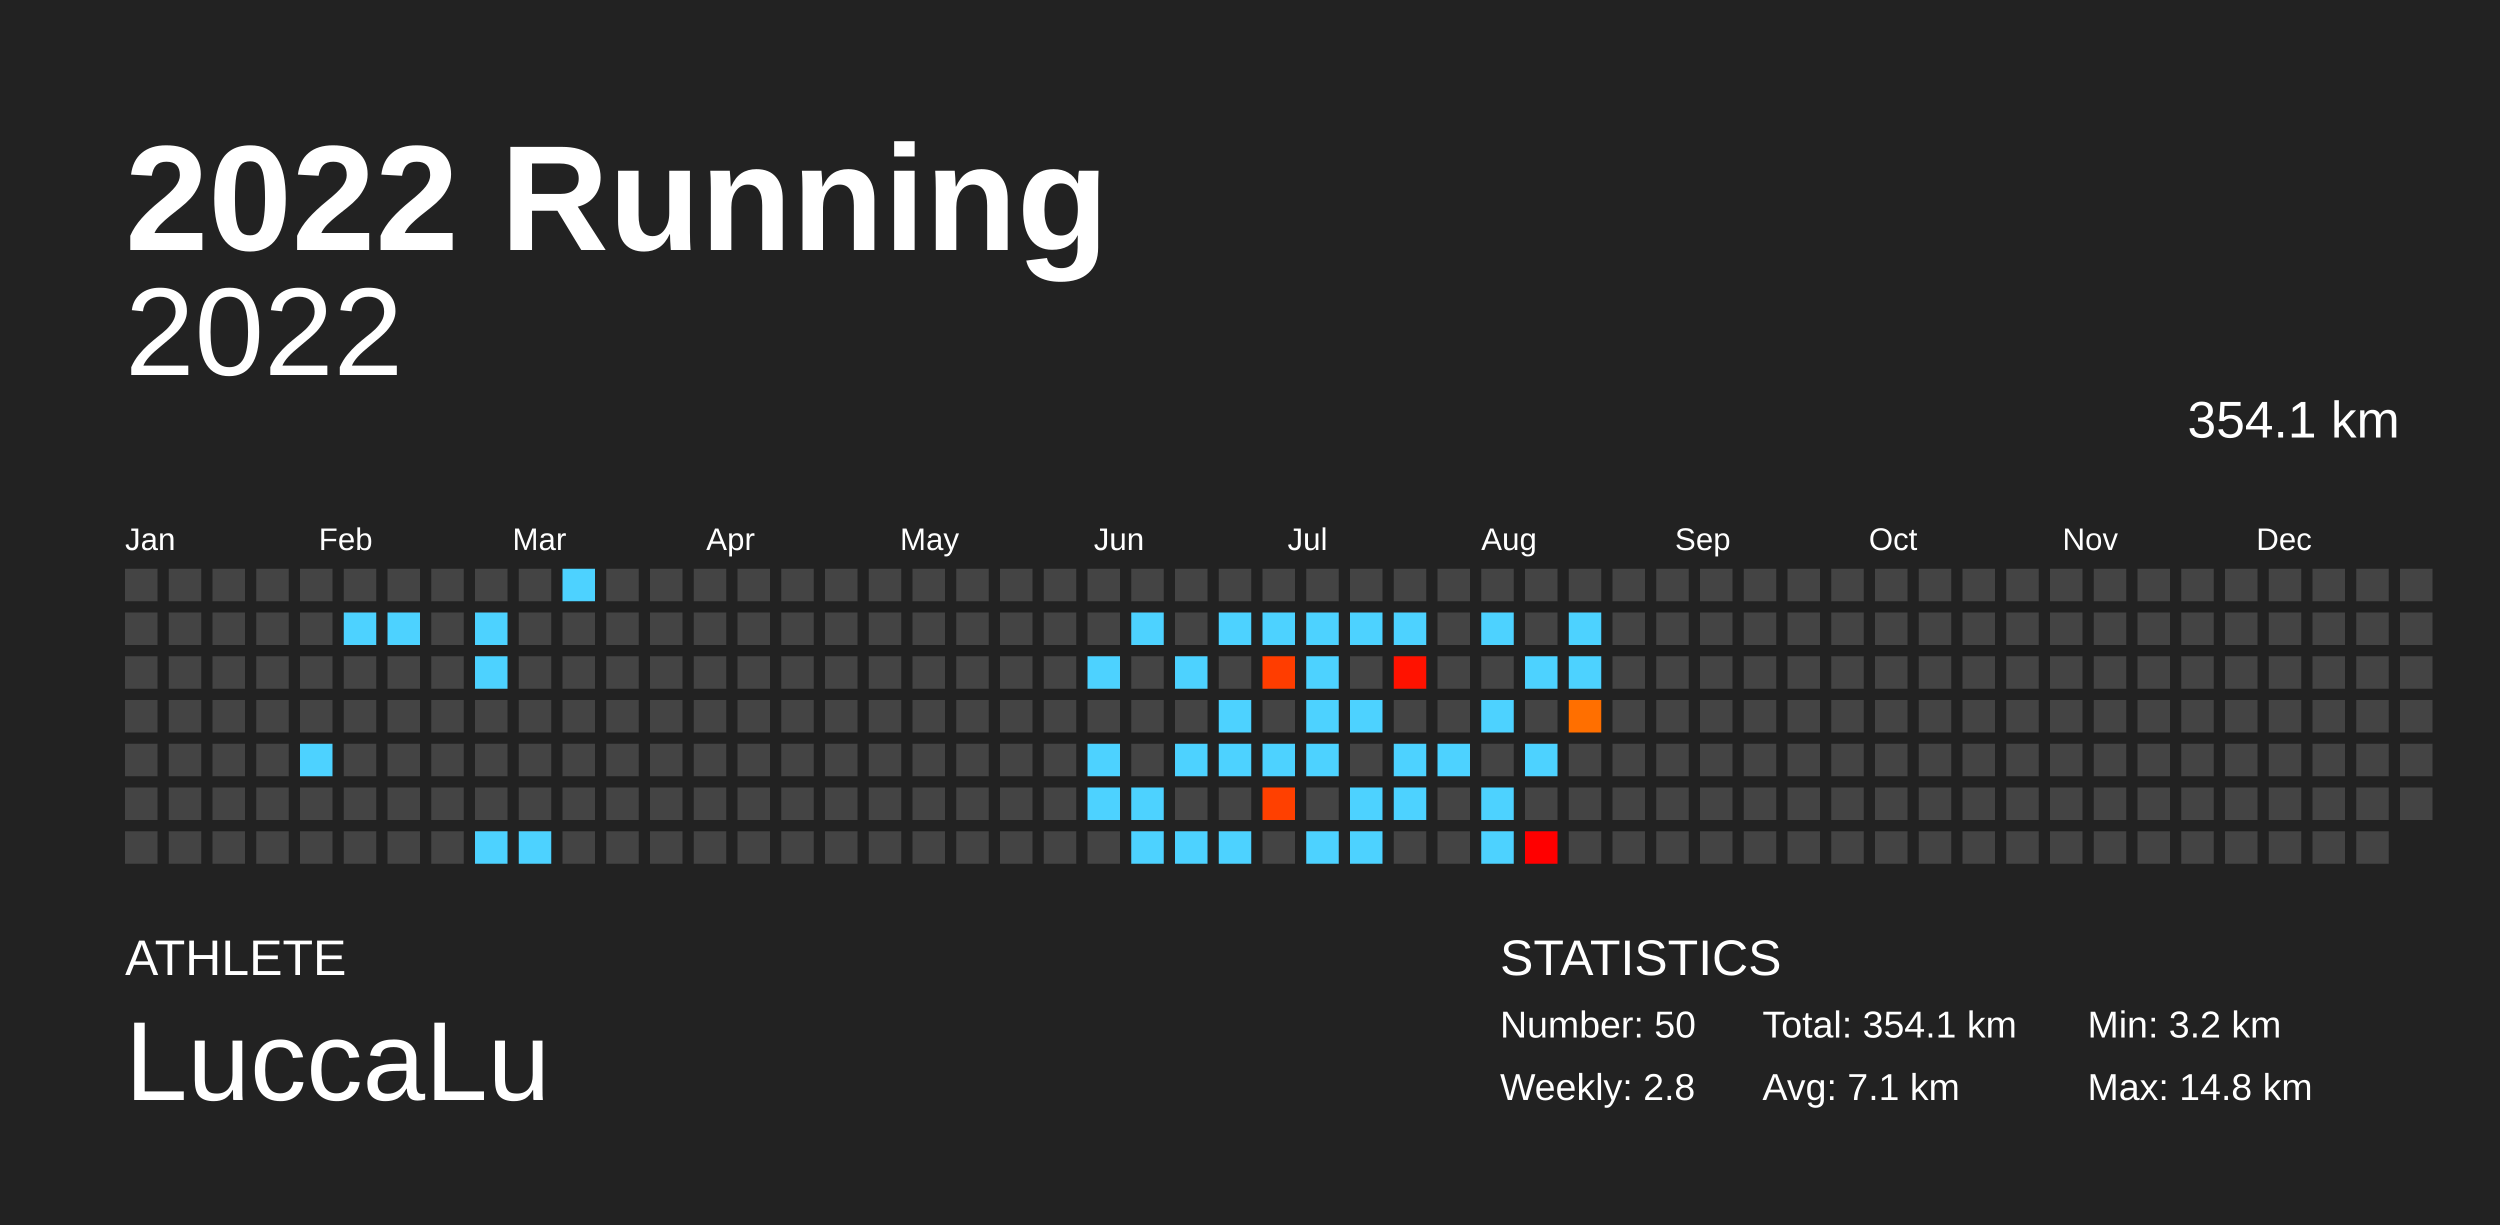
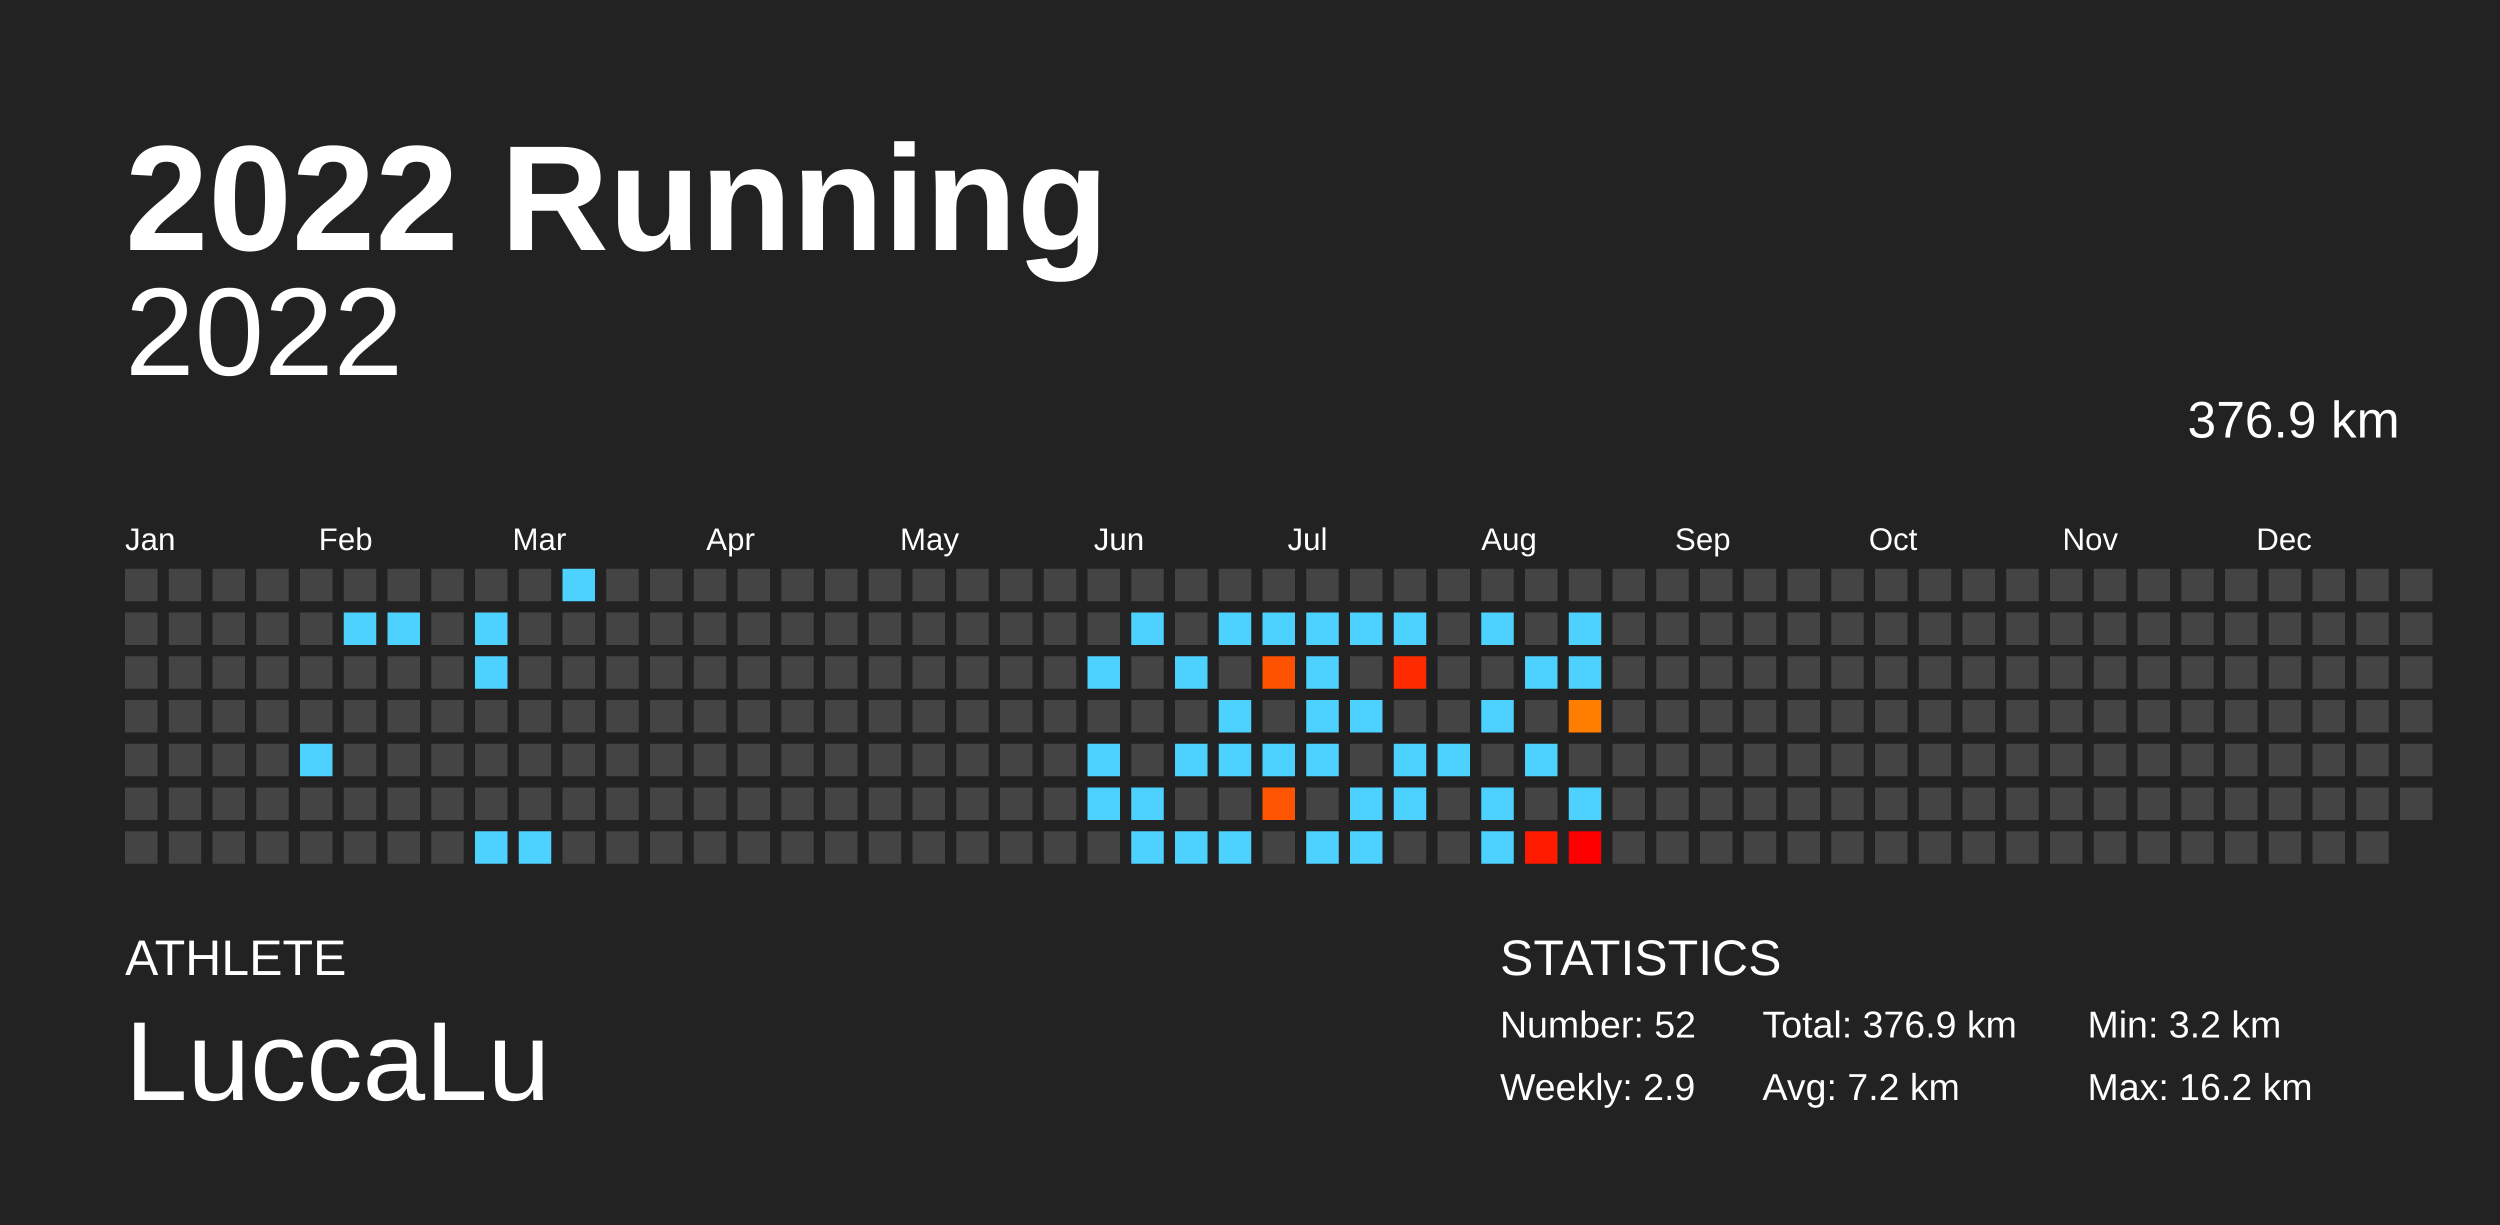
<svg xmlns="http://www.w3.org/2000/svg" baseProfile="full" height="98mm" version="1.1" viewBox="0,0,200,98" width="200mm">
  <defs />
  <rect fill="#222222" height="98" width="200" x="0" y="0" />
  <text fill="#FFFFFF" style="font-size:12px; font-family:Arial; font-weight:bold;" x="10" y="20">2022 Running</text>
  <text fill="#FFFFFF" style="font-size:4px; font-family:Arial" x="10" y="78">ATHLETE</text>
  <text fill="#FFFFFF" style="font-size:9px; font-family:Arial" x="10" y="88">LuccaLu</text>
  <text fill="#FFFFFF" style="font-size:4px; font-family:Arial" x="120" y="78">STATISTICS</text>
-   <text fill="#FFFFFF" style="font-size:3px; font-family:Arial" x="120" y="83">Number: 50</text>
-   <text fill="#FFFFFF" style="font-size:3px; font-family:Arial" x="120" y="88">Weekly: 2.8</text>
-   <text fill="#FFFFFF" style="font-size:3px; font-family:Arial" x="141" y="83">Total: 354.1 km</text>
-   <text fill="#FFFFFF" style="font-size:3px; font-family:Arial" x="141" y="88">Avg: 7.1 km</text>
+   <text fill="#FFFFFF" style="font-size:3px; font-family:Arial" x="120" y="83">Number: 52</text>
+   <text fill="#FFFFFF" style="font-size:3px; font-family:Arial" x="120" y="88">Weekly: 2.9</text>
+   <text fill="#FFFFFF" style="font-size:3px; font-family:Arial" x="141" y="83">Total: 376.9 km</text>
+   <text fill="#FFFFFF" style="font-size:3px; font-family:Arial" x="141" y="88">Avg: 7.2 km</text>
  <text fill="#FFFFFF" style="font-size:3px; font-family:Arial" x="167" y="83">Min: 3.2 km</text>
-   <text fill="#FFFFFF" style="font-size:3px; font-family:Arial" x="167" y="88">Max: 14.8 km</text>
+   <text fill="#FFFFFF" style="font-size:3px; font-family:Arial" x="167" y="88">Max: 16.2 km</text>
  <text alignment-baseline="hanging" fill="#FFFFFF" style="font-size:10.0px; font-family:Arial;" x="10" y="30">2022</text>
-   <text alignment-baseline="hanging" fill="#FFFFFF" style="font-size:4.125px; font-family:Arial;" x="175" y="35">354.1 km</text>
+   <text alignment-baseline="hanging" fill="#FFFFFF" style="font-size:4.125px; font-family:Arial;" x="175" y="35">376.9 km</text>
  <text fill="#FFFFFF" style="font-size:2.5px; font-family:Arial" x="10.0" y="44">Jan</text>
  <text fill="#FFFFFF" style="font-size:2.5px; font-family:Arial" x="25.5" y="44">Feb</text>
  <text fill="#FFFFFF" style="font-size:2.5px; font-family:Arial" x="41.0" y="44">Mar</text>
  <text fill="#FFFFFF" style="font-size:2.5px; font-family:Arial" x="56.5" y="44">Apr</text>
  <text fill="#FFFFFF" style="font-size:2.5px; font-family:Arial" x="72.0" y="44">May</text>
  <text fill="#FFFFFF" style="font-size:2.5px; font-family:Arial" x="87.5" y="44">Jun</text>
  <text fill="#FFFFFF" style="font-size:2.5px; font-family:Arial" x="103.0" y="44">Jul</text>
  <text fill="#FFFFFF" style="font-size:2.5px; font-family:Arial" x="118.5" y="44">Aug</text>
  <text fill="#FFFFFF" style="font-size:2.5px; font-family:Arial" x="134.0" y="44">Sep</text>
  <text fill="#FFFFFF" style="font-size:2.5px; font-family:Arial" x="149.5" y="44">Oct</text>
  <text fill="#FFFFFF" style="font-size:2.5px; font-family:Arial" x="165.0" y="44">Nov</text>
  <text fill="#FFFFFF" style="font-size:2.5px; font-family:Arial" x="180.5" y="44">Dec</text>
  <rect fill="#444444" height="2.6" width="2.6" x="10.0" y="45.5" />
  <rect fill="#444444" height="2.6" width="2.6" x="10.0" y="49.0" />
  <rect fill="#444444" height="2.6" width="2.6" x="10.0" y="52.5" />
  <rect fill="#444444" height="2.6" width="2.6" x="10.0" y="56.0" />
  <rect fill="#444444" height="2.6" width="2.6" x="10.0" y="59.5" />
  <rect fill="#444444" height="2.6" width="2.6" x="10.0" y="63.0" />
  <rect fill="#444444" height="2.6" width="2.6" x="10.0" y="66.5" />
  <rect fill="#444444" height="2.6" width="2.6" x="13.5" y="45.5" />
  <rect fill="#444444" height="2.6" width="2.6" x="13.5" y="49.0" />
  <rect fill="#444444" height="2.6" width="2.6" x="13.5" y="52.5" />
  <rect fill="#444444" height="2.6" width="2.6" x="13.5" y="56.0" />
  <rect fill="#444444" height="2.6" width="2.6" x="13.5" y="59.5" />
  <rect fill="#444444" height="2.6" width="2.6" x="13.5" y="63.0" />
  <rect fill="#444444" height="2.6" width="2.6" x="13.5" y="66.5" />
  <rect fill="#444444" height="2.6" width="2.6" x="17.0" y="45.5" />
  <rect fill="#444444" height="2.6" width="2.6" x="17.0" y="49.0" />
  <rect fill="#444444" height="2.6" width="2.6" x="17.0" y="52.5" />
  <rect fill="#444444" height="2.6" width="2.6" x="17.0" y="56.0" />
  <rect fill="#444444" height="2.6" width="2.6" x="17.0" y="59.5" />
  <rect fill="#444444" height="2.6" width="2.6" x="17.0" y="63.0" />
  <rect fill="#444444" height="2.6" width="2.6" x="17.0" y="66.5" />
  <rect fill="#444444" height="2.6" width="2.6" x="20.5" y="45.5" />
  <rect fill="#444444" height="2.6" width="2.6" x="20.5" y="49.0" />
  <rect fill="#444444" height="2.6" width="2.6" x="20.5" y="52.5" />
  <rect fill="#444444" height="2.6" width="2.6" x="20.5" y="56.0" />
  <rect fill="#444444" height="2.6" width="2.6" x="20.5" y="59.5" />
  <rect fill="#444444" height="2.6" width="2.6" x="20.5" y="63.0" />
  <rect fill="#444444" height="2.6" width="2.6" x="20.5" y="66.5" />
  <rect fill="#444444" height="2.6" width="2.6" x="24.0" y="45.5" />
  <rect fill="#444444" height="2.6" width="2.6" x="24.0" y="49.0" />
  <rect fill="#444444" height="2.6" width="2.6" x="24.0" y="52.5" />
  <rect fill="#444444" height="2.6" width="2.6" x="24.0" y="56.0" />
  <rect fill="#4dd2ff" height="2.6" width="2.6" x="24.0" y="59.5" />
  <rect fill="#444444" height="2.6" width="2.6" x="24.0" y="63.0" />
  <rect fill="#444444" height="2.6" width="2.6" x="24.0" y="66.5" />
  <rect fill="#444444" height="2.6" width="2.6" x="27.5" y="45.5" />
  <rect fill="#4dd2ff" height="2.6" width="2.6" x="27.5" y="49.0" />
  <rect fill="#444444" height="2.6" width="2.6" x="27.5" y="52.5" />
  <rect fill="#444444" height="2.6" width="2.6" x="27.5" y="56.0" />
  <rect fill="#444444" height="2.6" width="2.6" x="27.5" y="59.5" />
  <rect fill="#444444" height="2.6" width="2.6" x="27.5" y="63.0" />
  <rect fill="#444444" height="2.6" width="2.6" x="27.5" y="66.5" />
  <rect fill="#444444" height="2.6" width="2.6" x="31.0" y="45.5" />
  <rect fill="#4dd2ff" height="2.6" width="2.6" x="31.0" y="49.0" />
  <rect fill="#444444" height="2.6" width="2.6" x="31.0" y="52.5" />
  <rect fill="#444444" height="2.6" width="2.6" x="31.0" y="56.0" />
  <rect fill="#444444" height="2.6" width="2.6" x="31.0" y="59.5" />
  <rect fill="#444444" height="2.6" width="2.6" x="31.0" y="63.0" />
  <rect fill="#444444" height="2.6" width="2.6" x="31.0" y="66.5" />
  <rect fill="#444444" height="2.6" width="2.6" x="34.5" y="45.5" />
  <rect fill="#444444" height="2.6" width="2.6" x="34.5" y="49.0" />
  <rect fill="#444444" height="2.6" width="2.6" x="34.5" y="52.5" />
  <rect fill="#444444" height="2.6" width="2.6" x="34.5" y="56.0" />
  <rect fill="#444444" height="2.6" width="2.6" x="34.5" y="59.5" />
  <rect fill="#444444" height="2.6" width="2.6" x="34.5" y="63.0" />
  <rect fill="#444444" height="2.6" width="2.6" x="34.5" y="66.5" />
  <rect fill="#444444" height="2.6" width="2.6" x="38.0" y="45.5" />
  <rect fill="#4dd2ff" height="2.6" width="2.6" x="38.0" y="49.0" />
  <rect fill="#4dd2ff" height="2.6" width="2.6" x="38.0" y="52.5" />
  <rect fill="#444444" height="2.6" width="2.6" x="38.0" y="56.0" />
  <rect fill="#444444" height="2.6" width="2.6" x="38.0" y="59.5" />
  <rect fill="#444444" height="2.6" width="2.6" x="38.0" y="63.0" />
  <rect fill="#4dd2ff" height="2.6" width="2.6" x="38.0" y="66.5" />
  <rect fill="#444444" height="2.6" width="2.6" x="41.5" y="45.5" />
  <rect fill="#444444" height="2.6" width="2.6" x="41.5" y="49.0" />
  <rect fill="#444444" height="2.6" width="2.6" x="41.5" y="52.5" />
  <rect fill="#444444" height="2.6" width="2.6" x="41.5" y="56.0" />
  <rect fill="#444444" height="2.6" width="2.6" x="41.5" y="59.5" />
  <rect fill="#444444" height="2.6" width="2.6" x="41.5" y="63.0" />
  <rect fill="#4dd2ff" height="2.6" width="2.6" x="41.5" y="66.5" />
  <rect fill="#4dd2ff" height="2.6" width="2.6" x="45.0" y="45.5" />
  <rect fill="#444444" height="2.6" width="2.6" x="45.0" y="49.0" />
  <rect fill="#444444" height="2.6" width="2.6" x="45.0" y="52.5" />
  <rect fill="#444444" height="2.6" width="2.6" x="45.0" y="56.0" />
  <rect fill="#444444" height="2.6" width="2.6" x="45.0" y="59.5" />
  <rect fill="#444444" height="2.6" width="2.6" x="45.0" y="63.0" />
  <rect fill="#444444" height="2.6" width="2.6" x="45.0" y="66.5" />
  <rect fill="#444444" height="2.6" width="2.6" x="48.5" y="45.5" />
  <rect fill="#444444" height="2.6" width="2.6" x="48.5" y="49.0" />
  <rect fill="#444444" height="2.6" width="2.6" x="48.5" y="52.5" />
  <rect fill="#444444" height="2.6" width="2.6" x="48.5" y="56.0" />
  <rect fill="#444444" height="2.6" width="2.6" x="48.5" y="59.5" />
  <rect fill="#444444" height="2.6" width="2.6" x="48.5" y="63.0" />
  <rect fill="#444444" height="2.6" width="2.6" x="48.5" y="66.5" />
  <rect fill="#444444" height="2.6" width="2.6" x="52.0" y="45.5" />
  <rect fill="#444444" height="2.6" width="2.6" x="52.0" y="49.0" />
  <rect fill="#444444" height="2.6" width="2.6" x="52.0" y="52.5" />
  <rect fill="#444444" height="2.6" width="2.6" x="52.0" y="56.0" />
  <rect fill="#444444" height="2.6" width="2.6" x="52.0" y="59.5" />
  <rect fill="#444444" height="2.6" width="2.6" x="52.0" y="63.0" />
  <rect fill="#444444" height="2.6" width="2.6" x="52.0" y="66.5" />
  <rect fill="#444444" height="2.6" width="2.6" x="55.5" y="45.5" />
  <rect fill="#444444" height="2.6" width="2.6" x="55.5" y="49.0" />
  <rect fill="#444444" height="2.6" width="2.6" x="55.5" y="52.5" />
  <rect fill="#444444" height="2.6" width="2.6" x="55.5" y="56.0" />
  <rect fill="#444444" height="2.6" width="2.6" x="55.5" y="59.5" />
  <rect fill="#444444" height="2.6" width="2.6" x="55.5" y="63.0" />
  <rect fill="#444444" height="2.6" width="2.6" x="55.5" y="66.5" />
  <rect fill="#444444" height="2.6" width="2.6" x="59.0" y="45.5" />
  <rect fill="#444444" height="2.6" width="2.6" x="59.0" y="49.0" />
  <rect fill="#444444" height="2.6" width="2.6" x="59.0" y="52.5" />
  <rect fill="#444444" height="2.6" width="2.6" x="59.0" y="56.0" />
  <rect fill="#444444" height="2.6" width="2.6" x="59.0" y="59.5" />
  <rect fill="#444444" height="2.6" width="2.6" x="59.0" y="63.0" />
  <rect fill="#444444" height="2.6" width="2.6" x="59.0" y="66.5" />
  <rect fill="#444444" height="2.6" width="2.6" x="62.5" y="45.5" />
  <rect fill="#444444" height="2.6" width="2.6" x="62.5" y="49.0" />
  <rect fill="#444444" height="2.6" width="2.6" x="62.5" y="52.5" />
  <rect fill="#444444" height="2.6" width="2.6" x="62.5" y="56.0" />
  <rect fill="#444444" height="2.6" width="2.6" x="62.5" y="59.5" />
  <rect fill="#444444" height="2.6" width="2.6" x="62.5" y="63.0" />
  <rect fill="#444444" height="2.6" width="2.6" x="62.5" y="66.5" />
  <rect fill="#444444" height="2.6" width="2.6" x="66.0" y="45.5" />
  <rect fill="#444444" height="2.6" width="2.6" x="66.0" y="49.0" />
  <rect fill="#444444" height="2.6" width="2.6" x="66.0" y="52.5" />
  <rect fill="#444444" height="2.6" width="2.6" x="66.0" y="56.0" />
  <rect fill="#444444" height="2.6" width="2.6" x="66.0" y="59.5" />
  <rect fill="#444444" height="2.6" width="2.6" x="66.0" y="63.0" />
  <rect fill="#444444" height="2.6" width="2.6" x="66.0" y="66.5" />
  <rect fill="#444444" height="2.6" width="2.6" x="69.5" y="45.5" />
  <rect fill="#444444" height="2.6" width="2.6" x="69.5" y="49.0" />
  <rect fill="#444444" height="2.6" width="2.6" x="69.5" y="52.5" />
  <rect fill="#444444" height="2.6" width="2.6" x="69.5" y="56.0" />
  <rect fill="#444444" height="2.6" width="2.6" x="69.5" y="59.5" />
  <rect fill="#444444" height="2.6" width="2.6" x="69.5" y="63.0" />
  <rect fill="#444444" height="2.6" width="2.6" x="69.5" y="66.5" />
  <rect fill="#444444" height="2.6" width="2.6" x="73.0" y="45.5" />
  <rect fill="#444444" height="2.6" width="2.6" x="73.0" y="49.0" />
  <rect fill="#444444" height="2.6" width="2.6" x="73.0" y="52.5" />
  <rect fill="#444444" height="2.6" width="2.6" x="73.0" y="56.0" />
  <rect fill="#444444" height="2.6" width="2.6" x="73.0" y="59.5" />
  <rect fill="#444444" height="2.6" width="2.6" x="73.0" y="63.0" />
  <rect fill="#444444" height="2.6" width="2.6" x="73.0" y="66.5" />
  <rect fill="#444444" height="2.6" width="2.6" x="76.5" y="45.5" />
  <rect fill="#444444" height="2.6" width="2.6" x="76.5" y="49.0" />
  <rect fill="#444444" height="2.6" width="2.6" x="76.5" y="52.5" />
  <rect fill="#444444" height="2.6" width="2.6" x="76.5" y="56.0" />
  <rect fill="#444444" height="2.6" width="2.6" x="76.5" y="59.5" />
  <rect fill="#444444" height="2.6" width="2.6" x="76.5" y="63.0" />
  <rect fill="#444444" height="2.6" width="2.6" x="76.5" y="66.5" />
  <rect fill="#444444" height="2.6" width="2.6" x="80.0" y="45.5" />
  <rect fill="#444444" height="2.6" width="2.6" x="80.0" y="49.0" />
  <rect fill="#444444" height="2.6" width="2.6" x="80.0" y="52.5" />
  <rect fill="#444444" height="2.6" width="2.6" x="80.0" y="56.0" />
  <rect fill="#444444" height="2.6" width="2.6" x="80.0" y="59.5" />
  <rect fill="#444444" height="2.6" width="2.6" x="80.0" y="63.0" />
  <rect fill="#444444" height="2.6" width="2.6" x="80.0" y="66.5" />
  <rect fill="#444444" height="2.6" width="2.6" x="83.5" y="45.5" />
  <rect fill="#444444" height="2.6" width="2.6" x="83.5" y="49.0" />
  <rect fill="#444444" height="2.6" width="2.6" x="83.5" y="52.5" />
  <rect fill="#444444" height="2.6" width="2.6" x="83.5" y="56.0" />
  <rect fill="#444444" height="2.6" width="2.6" x="83.5" y="59.5" />
  <rect fill="#444444" height="2.6" width="2.6" x="83.5" y="63.0" />
  <rect fill="#444444" height="2.6" width="2.6" x="83.5" y="66.5" />
  <rect fill="#444444" height="2.6" width="2.6" x="87.0" y="45.5" />
  <rect fill="#444444" height="2.6" width="2.6" x="87.0" y="49.0" />
  <rect fill="#4dd2ff" height="2.6" width="2.6" x="87.0" y="52.5" />
  <rect fill="#444444" height="2.6" width="2.6" x="87.0" y="56.0" />
  <rect fill="#4dd2ff" height="2.6" width="2.6" x="87.0" y="59.5" />
  <rect fill="#4dd2ff" height="2.6" width="2.6" x="87.0" y="63.0" />
  <rect fill="#444444" height="2.6" width="2.6" x="87.0" y="66.5" />
  <rect fill="#444444" height="2.6" width="2.6" x="90.5" y="45.5" />
  <rect fill="#4dd2ff" height="2.6" width="2.6" x="90.5" y="49.0" />
  <rect fill="#444444" height="2.6" width="2.6" x="90.5" y="52.5" />
  <rect fill="#444444" height="2.6" width="2.6" x="90.5" y="56.0" />
  <rect fill="#444444" height="2.6" width="2.6" x="90.5" y="59.5" />
  <rect fill="#4dd2ff" height="2.6" width="2.6" x="90.5" y="63.0" />
  <rect fill="#4dd2ff" height="2.6" width="2.6" x="90.5" y="66.5" />
  <rect fill="#444444" height="2.6" width="2.6" x="94.0" y="45.5" />
  <rect fill="#444444" height="2.6" width="2.6" x="94.0" y="49.0" />
  <rect fill="#4dd2ff" height="2.6" width="2.6" x="94.0" y="52.5" />
  <rect fill="#444444" height="2.6" width="2.6" x="94.0" y="56.0" />
  <rect fill="#4dd2ff" height="2.6" width="2.6" x="94.0" y="59.5" />
  <rect fill="#444444" height="2.6" width="2.6" x="94.0" y="63.0" />
  <rect fill="#4dd2ff" height="2.6" width="2.6" x="94.0" y="66.5" />
  <rect fill="#444444" height="2.6" width="2.6" x="97.5" y="45.5" />
  <rect fill="#4dd2ff" height="2.6" width="2.6" x="97.5" y="49.0" />
  <rect fill="#444444" height="2.6" width="2.6" x="97.5" y="52.5" />
  <rect fill="#4dd2ff" height="2.6" width="2.6" x="97.5" y="56.0" />
  <rect fill="#4dd2ff" height="2.6" width="2.6" x="97.5" y="59.5" />
  <rect fill="#444444" height="2.6" width="2.6" x="97.5" y="63.0" />
  <rect fill="#4dd2ff" height="2.6" width="2.6" x="97.5" y="66.5" />
  <rect fill="#444444" height="2.6" width="2.6" x="101.0" y="45.5" />
  <rect fill="#4dd2ff" height="2.6" width="2.6" x="101.0" y="49.0" />
-   <rect fill="#ff3d00" height="2.6" width="2.6" x="101.0" y="52.5" />
+   <rect fill="#ff5200" height="2.6" width="2.6" x="101.0" y="52.5" />
  <rect fill="#444444" height="2.6" width="2.6" x="101.0" y="56.0" />
  <rect fill="#4dd2ff" height="2.6" width="2.6" x="101.0" y="59.5" />
-   <rect fill="#ff4000" height="2.6" width="2.6" x="101.0" y="63.0" />
+   <rect fill="#ff5400" height="2.6" width="2.6" x="101.0" y="63.0" />
  <rect fill="#444444" height="2.6" width="2.6" x="101.0" y="66.5" />
  <rect fill="#444444" height="2.6" width="2.6" x="104.5" y="45.5" />
  <rect fill="#4dd2ff" height="2.6" width="2.6" x="104.5" y="49.0" />
  <rect fill="#4dd2ff" height="2.6" width="2.6" x="104.5" y="52.5" />
  <rect fill="#4dd2ff" height="2.6" width="2.6" x="104.5" y="56.0" />
  <rect fill="#4dd2ff" height="2.6" width="2.6" x="104.5" y="59.5" />
  <rect fill="#444444" height="2.6" width="2.6" x="104.5" y="63.0" />
  <rect fill="#4dd2ff" height="2.6" width="2.6" x="104.5" y="66.5" />
  <rect fill="#444444" height="2.6" width="2.6" x="108.0" y="45.5" />
  <rect fill="#4dd2ff" height="2.6" width="2.6" x="108.0" y="49.0" />
  <rect fill="#444444" height="2.6" width="2.6" x="108.0" y="52.5" />
  <rect fill="#4dd2ff" height="2.6" width="2.6" x="108.0" y="56.0" />
  <rect fill="#444444" height="2.6" width="2.6" x="108.0" y="59.5" />
  <rect fill="#4dd2ff" height="2.6" width="2.6" x="108.0" y="63.0" />
  <rect fill="#4dd2ff" height="2.6" width="2.6" x="108.0" y="66.5" />
  <rect fill="#444444" height="2.6" width="2.6" x="111.5" y="45.5" />
  <rect fill="#4dd2ff" height="2.6" width="2.6" x="111.5" y="49.0" />
-   <rect fill="#ff1200" height="2.6" width="2.6" x="111.5" y="52.5" />
+   <rect fill="#ff2b00" height="2.6" width="2.6" x="111.5" y="52.5" />
  <rect fill="#444444" height="2.6" width="2.6" x="111.5" y="56.0" />
  <rect fill="#4dd2ff" height="2.6" width="2.6" x="111.5" y="59.5" />
  <rect fill="#4dd2ff" height="2.6" width="2.6" x="111.5" y="63.0" />
  <rect fill="#444444" height="2.6" width="2.6" x="111.5" y="66.5" />
  <rect fill="#444444" height="2.6" width="2.6" x="115.0" y="45.5" />
  <rect fill="#444444" height="2.6" width="2.6" x="115.0" y="49.0" />
  <rect fill="#444444" height="2.6" width="2.6" x="115.0" y="52.5" />
  <rect fill="#444444" height="2.6" width="2.6" x="115.0" y="56.0" />
  <rect fill="#4dd2ff" height="2.6" width="2.6" x="115.0" y="59.5" />
  <rect fill="#444444" height="2.6" width="2.6" x="115.0" y="63.0" />
  <rect fill="#444444" height="2.6" width="2.6" x="115.0" y="66.5" />
  <rect fill="#444444" height="2.6" width="2.6" x="118.5" y="45.5" />
  <rect fill="#4dd2ff" height="2.6" width="2.6" x="118.5" y="49.0" />
  <rect fill="#444444" height="2.6" width="2.6" x="118.5" y="52.5" />
  <rect fill="#4dd2ff" height="2.6" width="2.6" x="118.5" y="56.0" />
  <rect fill="#444444" height="2.6" width="2.6" x="118.5" y="59.5" />
  <rect fill="#4dd2ff" height="2.6" width="2.6" x="118.5" y="63.0" />
  <rect fill="#4dd2ff" height="2.6" width="2.6" x="118.5" y="66.5" />
  <rect fill="#444444" height="2.6" width="2.6" x="122.0" y="45.5" />
  <rect fill="#444444" height="2.6" width="2.6" x="122.0" y="49.0" />
  <rect fill="#4dd2ff" height="2.6" width="2.6" x="122.0" y="52.5" />
  <rect fill="#444444" height="2.6" width="2.6" x="122.0" y="56.0" />
  <rect fill="#4dd2ff" height="2.6" width="2.6" x="122.0" y="59.5" />
  <rect fill="#444444" height="2.6" width="2.6" x="122.0" y="63.0" />
-   <rect fill="#ff0000" height="2.6" width="2.6" x="122.0" y="66.5" />
+   <rect fill="#ff1b00" height="2.6" width="2.6" x="122.0" y="66.5" />
  <rect fill="#444444" height="2.6" width="2.6" x="125.5" y="45.5" />
  <rect fill="#4dd2ff" height="2.6" width="2.6" x="125.5" y="49.0" />
  <rect fill="#4dd2ff" height="2.6" width="2.6" x="125.5" y="52.5" />
-   <rect fill="#ff6f00" height="2.6" width="2.6" x="125.5" y="56.0" />
+   <rect fill="#ff7e00" height="2.6" width="2.6" x="125.5" y="56.0" />
  <rect fill="#444444" height="2.6" width="2.6" x="125.5" y="59.5" />
-   <rect fill="#444444" height="2.6" width="2.6" x="125.5" y="63.0" />
-   <rect fill="#444444" height="2.6" width="2.6" x="125.5" y="66.5" />
+   <rect fill="#4dd2ff" height="2.6" width="2.6" x="125.5" y="63.0" />
+   <rect fill="#ff0000" height="2.6" width="2.6" x="125.5" y="66.5" />
  <rect fill="#444444" height="2.6" width="2.6" x="129.0" y="45.5" />
  <rect fill="#444444" height="2.6" width="2.6" x="129.0" y="49.0" />
  <rect fill="#444444" height="2.6" width="2.6" x="129.0" y="52.5" />
  <rect fill="#444444" height="2.6" width="2.6" x="129.0" y="56.0" />
  <rect fill="#444444" height="2.6" width="2.6" x="129.0" y="59.5" />
  <rect fill="#444444" height="2.6" width="2.6" x="129.0" y="63.0" />
  <rect fill="#444444" height="2.6" width="2.6" x="129.0" y="66.5" />
  <rect fill="#444444" height="2.6" width="2.6" x="132.5" y="45.5" />
  <rect fill="#444444" height="2.6" width="2.6" x="132.5" y="49.0" />
  <rect fill="#444444" height="2.6" width="2.6" x="132.5" y="52.5" />
  <rect fill="#444444" height="2.6" width="2.6" x="132.5" y="56.0" />
  <rect fill="#444444" height="2.6" width="2.6" x="132.5" y="59.5" />
  <rect fill="#444444" height="2.6" width="2.6" x="132.5" y="63.0" />
  <rect fill="#444444" height="2.6" width="2.6" x="132.5" y="66.5" />
  <rect fill="#444444" height="2.6" width="2.6" x="136.0" y="45.5" />
  <rect fill="#444444" height="2.6" width="2.6" x="136.0" y="49.0" />
  <rect fill="#444444" height="2.6" width="2.6" x="136.0" y="52.5" />
  <rect fill="#444444" height="2.6" width="2.6" x="136.0" y="56.0" />
  <rect fill="#444444" height="2.6" width="2.6" x="136.0" y="59.5" />
  <rect fill="#444444" height="2.6" width="2.6" x="136.0" y="63.0" />
  <rect fill="#444444" height="2.6" width="2.6" x="136.0" y="66.5" />
  <rect fill="#444444" height="2.6" width="2.6" x="139.5" y="45.5" />
  <rect fill="#444444" height="2.6" width="2.6" x="139.5" y="49.0" />
  <rect fill="#444444" height="2.6" width="2.6" x="139.5" y="52.5" />
  <rect fill="#444444" height="2.6" width="2.6" x="139.5" y="56.0" />
  <rect fill="#444444" height="2.6" width="2.6" x="139.5" y="59.5" />
  <rect fill="#444444" height="2.6" width="2.6" x="139.5" y="63.0" />
  <rect fill="#444444" height="2.6" width="2.6" x="139.5" y="66.5" />
  <rect fill="#444444" height="2.6" width="2.6" x="143.0" y="45.5" />
  <rect fill="#444444" height="2.6" width="2.6" x="143.0" y="49.0" />
  <rect fill="#444444" height="2.6" width="2.6" x="143.0" y="52.5" />
  <rect fill="#444444" height="2.6" width="2.6" x="143.0" y="56.0" />
  <rect fill="#444444" height="2.6" width="2.6" x="143.0" y="59.5" />
  <rect fill="#444444" height="2.6" width="2.6" x="143.0" y="63.0" />
  <rect fill="#444444" height="2.6" width="2.6" x="143.0" y="66.5" />
  <rect fill="#444444" height="2.6" width="2.6" x="146.5" y="45.5" />
  <rect fill="#444444" height="2.6" width="2.6" x="146.5" y="49.0" />
  <rect fill="#444444" height="2.6" width="2.6" x="146.5" y="52.5" />
  <rect fill="#444444" height="2.6" width="2.6" x="146.5" y="56.0" />
  <rect fill="#444444" height="2.6" width="2.6" x="146.5" y="59.5" />
  <rect fill="#444444" height="2.6" width="2.6" x="146.5" y="63.0" />
  <rect fill="#444444" height="2.6" width="2.6" x="146.5" y="66.5" />
  <rect fill="#444444" height="2.6" width="2.6" x="150.0" y="45.5" />
  <rect fill="#444444" height="2.6" width="2.6" x="150.0" y="49.0" />
  <rect fill="#444444" height="2.6" width="2.6" x="150.0" y="52.5" />
  <rect fill="#444444" height="2.6" width="2.6" x="150.0" y="56.0" />
  <rect fill="#444444" height="2.6" width="2.6" x="150.0" y="59.5" />
  <rect fill="#444444" height="2.6" width="2.6" x="150.0" y="63.0" />
  <rect fill="#444444" height="2.6" width="2.6" x="150.0" y="66.5" />
  <rect fill="#444444" height="2.6" width="2.6" x="153.5" y="45.5" />
  <rect fill="#444444" height="2.6" width="2.6" x="153.5" y="49.0" />
  <rect fill="#444444" height="2.6" width="2.6" x="153.5" y="52.5" />
  <rect fill="#444444" height="2.6" width="2.6" x="153.5" y="56.0" />
  <rect fill="#444444" height="2.6" width="2.6" x="153.5" y="59.5" />
  <rect fill="#444444" height="2.6" width="2.6" x="153.5" y="63.0" />
  <rect fill="#444444" height="2.6" width="2.6" x="153.5" y="66.5" />
  <rect fill="#444444" height="2.6" width="2.6" x="157.0" y="45.5" />
  <rect fill="#444444" height="2.6" width="2.6" x="157.0" y="49.0" />
  <rect fill="#444444" height="2.6" width="2.6" x="157.0" y="52.5" />
  <rect fill="#444444" height="2.6" width="2.6" x="157.0" y="56.0" />
  <rect fill="#444444" height="2.6" width="2.6" x="157.0" y="59.5" />
  <rect fill="#444444" height="2.6" width="2.6" x="157.0" y="63.0" />
  <rect fill="#444444" height="2.6" width="2.6" x="157.0" y="66.5" />
  <rect fill="#444444" height="2.6" width="2.6" x="160.5" y="45.5" />
  <rect fill="#444444" height="2.6" width="2.6" x="160.5" y="49.0" />
  <rect fill="#444444" height="2.6" width="2.6" x="160.5" y="52.5" />
  <rect fill="#444444" height="2.6" width="2.6" x="160.5" y="56.0" />
  <rect fill="#444444" height="2.6" width="2.6" x="160.5" y="59.5" />
  <rect fill="#444444" height="2.6" width="2.6" x="160.5" y="63.0" />
  <rect fill="#444444" height="2.6" width="2.6" x="160.5" y="66.5" />
  <rect fill="#444444" height="2.6" width="2.6" x="164.0" y="45.5" />
  <rect fill="#444444" height="2.6" width="2.6" x="164.0" y="49.0" />
  <rect fill="#444444" height="2.6" width="2.6" x="164.0" y="52.5" />
  <rect fill="#444444" height="2.6" width="2.6" x="164.0" y="56.0" />
  <rect fill="#444444" height="2.6" width="2.6" x="164.0" y="59.5" />
  <rect fill="#444444" height="2.6" width="2.6" x="164.0" y="63.0" />
  <rect fill="#444444" height="2.6" width="2.6" x="164.0" y="66.5" />
  <rect fill="#444444" height="2.6" width="2.6" x="167.5" y="45.5" />
  <rect fill="#444444" height="2.6" width="2.6" x="167.5" y="49.0" />
  <rect fill="#444444" height="2.6" width="2.6" x="167.5" y="52.5" />
  <rect fill="#444444" height="2.6" width="2.6" x="167.5" y="56.0" />
  <rect fill="#444444" height="2.6" width="2.6" x="167.5" y="59.5" />
  <rect fill="#444444" height="2.6" width="2.6" x="167.5" y="63.0" />
  <rect fill="#444444" height="2.6" width="2.6" x="167.5" y="66.5" />
  <rect fill="#444444" height="2.6" width="2.6" x="171.0" y="45.5" />
  <rect fill="#444444" height="2.6" width="2.6" x="171.0" y="49.0" />
  <rect fill="#444444" height="2.6" width="2.6" x="171.0" y="52.5" />
  <rect fill="#444444" height="2.6" width="2.6" x="171.0" y="56.0" />
  <rect fill="#444444" height="2.6" width="2.6" x="171.0" y="59.5" />
  <rect fill="#444444" height="2.6" width="2.6" x="171.0" y="63.0" />
  <rect fill="#444444" height="2.6" width="2.6" x="171.0" y="66.5" />
  <rect fill="#444444" height="2.6" width="2.6" x="174.5" y="45.5" />
  <rect fill="#444444" height="2.6" width="2.6" x="174.5" y="49.0" />
  <rect fill="#444444" height="2.6" width="2.6" x="174.5" y="52.5" />
  <rect fill="#444444" height="2.6" width="2.6" x="174.5" y="56.0" />
  <rect fill="#444444" height="2.6" width="2.6" x="174.5" y="59.5" />
  <rect fill="#444444" height="2.6" width="2.6" x="174.5" y="63.0" />
  <rect fill="#444444" height="2.6" width="2.6" x="174.5" y="66.5" />
  <rect fill="#444444" height="2.6" width="2.6" x="178.0" y="45.5" />
  <rect fill="#444444" height="2.6" width="2.6" x="178.0" y="49.0" />
  <rect fill="#444444" height="2.6" width="2.6" x="178.0" y="52.5" />
  <rect fill="#444444" height="2.6" width="2.6" x="178.0" y="56.0" />
  <rect fill="#444444" height="2.6" width="2.6" x="178.0" y="59.5" />
  <rect fill="#444444" height="2.6" width="2.6" x="178.0" y="63.0" />
  <rect fill="#444444" height="2.6" width="2.6" x="178.0" y="66.5" />
  <rect fill="#444444" height="2.6" width="2.6" x="181.5" y="45.5" />
  <rect fill="#444444" height="2.6" width="2.6" x="181.5" y="49.0" />
  <rect fill="#444444" height="2.6" width="2.6" x="181.5" y="52.5" />
  <rect fill="#444444" height="2.6" width="2.6" x="181.5" y="56.0" />
  <rect fill="#444444" height="2.6" width="2.6" x="181.5" y="59.5" />
  <rect fill="#444444" height="2.6" width="2.6" x="181.5" y="63.0" />
  <rect fill="#444444" height="2.6" width="2.6" x="181.5" y="66.5" />
  <rect fill="#444444" height="2.6" width="2.6" x="185.0" y="45.5" />
  <rect fill="#444444" height="2.6" width="2.6" x="185.0" y="49.0" />
  <rect fill="#444444" height="2.6" width="2.6" x="185.0" y="52.5" />
  <rect fill="#444444" height="2.6" width="2.6" x="185.0" y="56.0" />
  <rect fill="#444444" height="2.6" width="2.6" x="185.0" y="59.5" />
  <rect fill="#444444" height="2.6" width="2.6" x="185.0" y="63.0" />
  <rect fill="#444444" height="2.6" width="2.6" x="185.0" y="66.5" />
  <rect fill="#444444" height="2.6" width="2.6" x="188.5" y="45.5" />
  <rect fill="#444444" height="2.6" width="2.6" x="188.5" y="49.0" />
  <rect fill="#444444" height="2.6" width="2.6" x="188.5" y="52.5" />
  <rect fill="#444444" height="2.6" width="2.6" x="188.5" y="56.0" />
  <rect fill="#444444" height="2.6" width="2.6" x="188.5" y="59.5" />
  <rect fill="#444444" height="2.6" width="2.6" x="188.5" y="63.0" />
  <rect fill="#444444" height="2.6" width="2.6" x="188.5" y="66.5" />
  <rect fill="#444444" height="2.6" width="2.6" x="192.0" y="45.5" />
  <rect fill="#444444" height="2.6" width="2.6" x="192.0" y="49.0" />
  <rect fill="#444444" height="2.6" width="2.6" x="192.0" y="52.5" />
  <rect fill="#444444" height="2.6" width="2.6" x="192.0" y="56.0" />
  <rect fill="#444444" height="2.6" width="2.6" x="192.0" y="59.5" />
  <rect fill="#444444" height="2.6" width="2.6" x="192.0" y="63.0" />
</svg>
